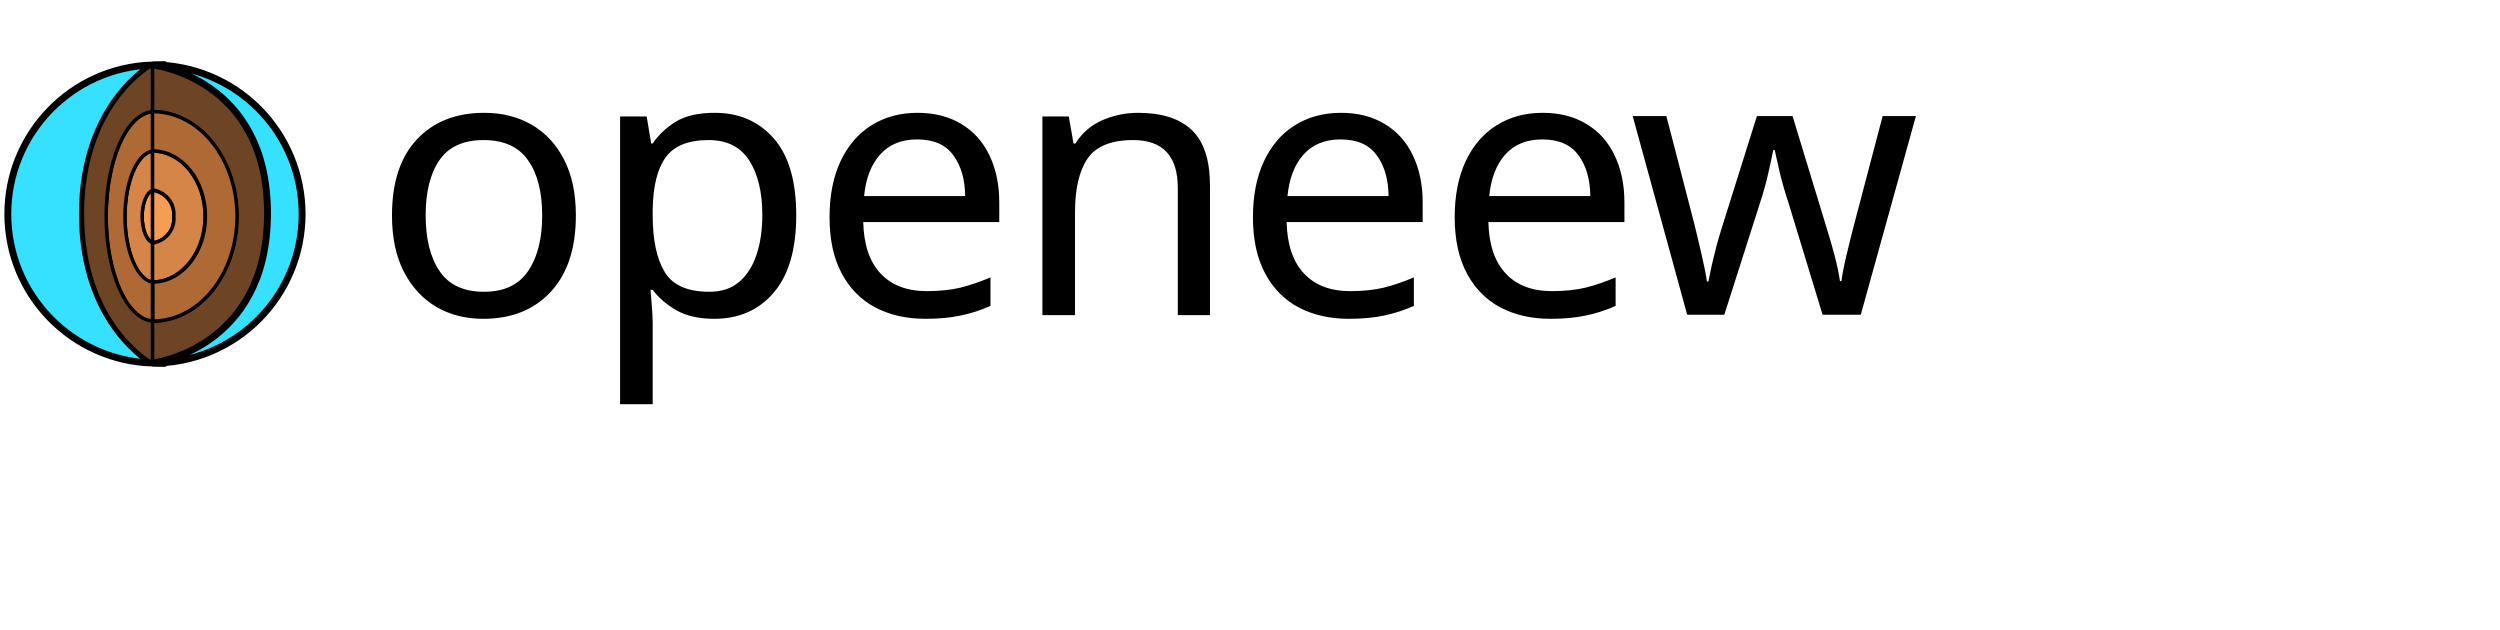
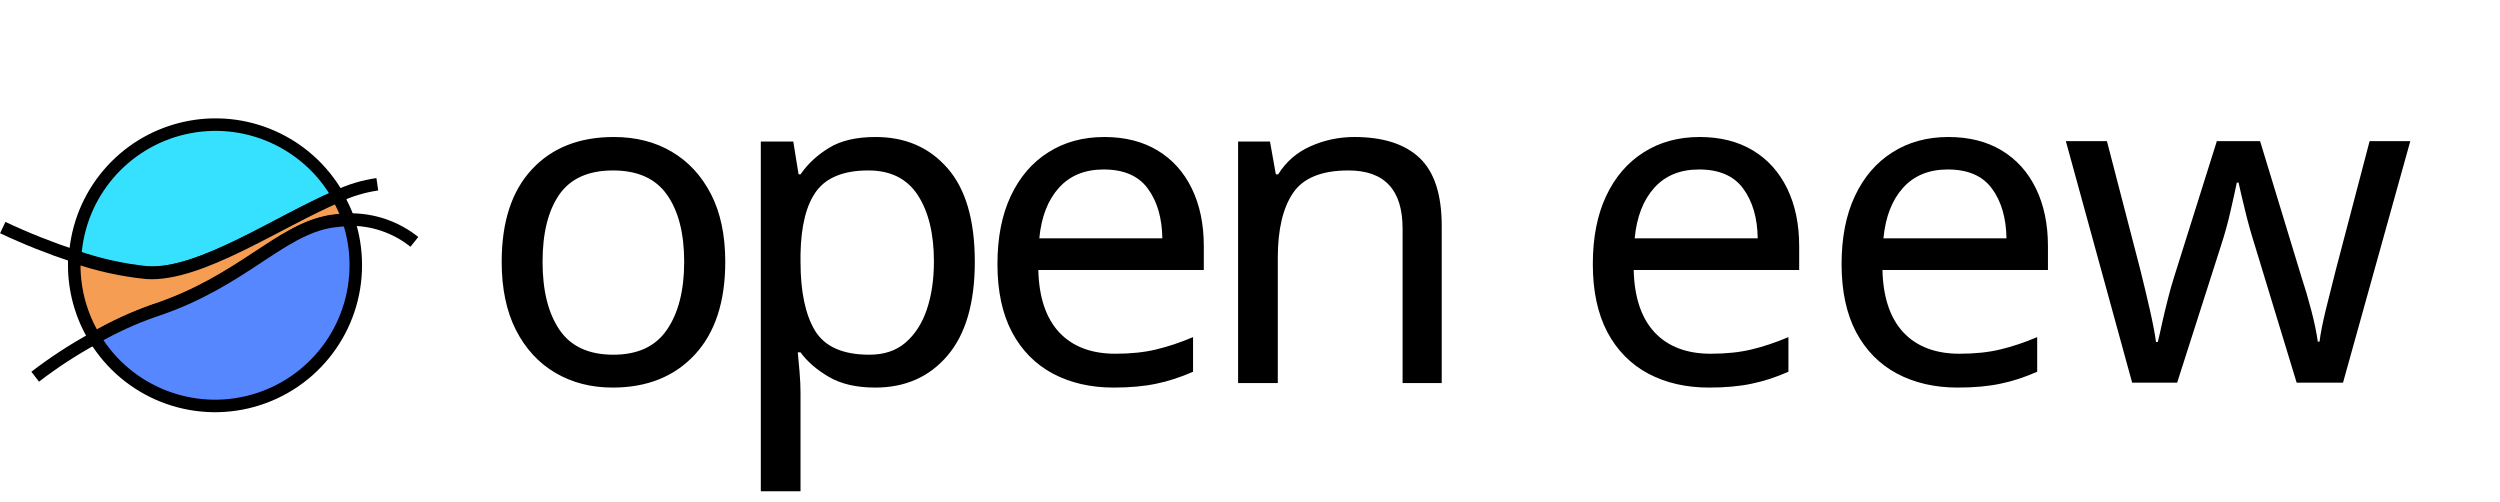
- <svg xmlns="http://www.w3.org/2000/svg" viewBox="0 0 182.05 45.87">
+ <svg xmlns="http://www.w3.org/2000/svg" viewBox="0 0 199.7 40.07">
  <defs>
-     <style>.cls-1{fill:#6d4424;}.cls-1,.cls-2,.cls-3,.cls-4,.cls-5{stroke:#000;stroke-miterlimit:10;}.cls-1,.cls-2,.cls-3,.cls-4{stroke-width:0.25px;}.cls-2{fill:#f59d52;}.cls-3{fill:#d68549;}.cls-4{fill:#af6935;}.cls-5{fill:#35e1ff;stroke-width:0.5px;}.cls-6{font-size:27px;font-family:MuseoModerno-Regular, MuseoModerno;letter-spacing:-0.02em;}</style>
+     <style>.cls-1{fill:none;}.cls-1,.cls-2,.cls-3,.cls-4{stroke:#000;stroke-miterlimit:10;}.cls-2{fill:#35e1ff;}.cls-3{fill:#f59d52;}.cls-4{fill:#5787ff;}.cls-5,.cls-6{font-size:36px;}.cls-5{font-family:Montserrat-Regular, Montserrat;letter-spacing:-0.06em;}.cls-6{font-family:Montserrat-Medium, Montserrat;font-weight:500;letter-spacing:-0.06em;}.cls-7{letter-spacing:-0.07em;}</style>
  </defs>
  <g id="Layer_2" data-name="Layer 2">
    <g id="Layer_1-2" data-name="Layer 1">
-       <path class="cls-1" d="M19.48,15.54c0,9.93-8.38,10.9-8.38,10.9V23.39h.07s0,0,0,0c3.36-.05,6.07-3.45,6.07-7.63s-2.69-7.54-6-7.63H11.1V4.73S19.48,5.6,19.48,15.54Z" />
-       <path class="cls-2" d="M12.66,15.75a1.79,1.79,0,0,1-1.47,1.92.15.15,0,0,1-.09,0v-3.8a.15.15,0,0,1,.09,0A1.8,1.8,0,0,1,12.66,15.75Z" />
-       <path class="cls-3" d="M14.93,15.75c0,2.6-1.67,4.71-3.74,4.78H11.1V17.68h.09a1.79,1.79,0,0,0,1.47-1.92,1.8,1.8,0,0,0-1.47-1.92H11.1V11h.09C13.26,11.05,14.93,13.16,14.93,15.75Z" />
-       <path class="cls-4" d="M17.26,15.75c0,4.18-2.71,7.58-6.07,7.63h-.06l0,0V20.54h.09c2.07-.07,3.74-2.18,3.74-4.78s-1.67-4.7-3.74-4.77H11.1V8.13h.14C14.57,8.21,17.26,11.6,17.26,15.75Z" />
-       <path class="cls-2" d="M11.1,13.85v3.8c-.42-.14-.75-.93-.75-1.9S10.68,14,11.1,13.85Z" />
-       <path class="cls-3" d="M11.1,11v2.87c-.42.14-.75.94-.75,1.9s.33,1.76.75,1.9v2.88c-1.14-.19-2-2.25-2-4.78S10,11.17,11.1,11Z" />
-       <path class="cls-4" d="M11.1,8.13V11c-1.14.19-2,2.25-2,4.77s.9,4.59,2,4.78v2.84c-1.88-.15-3.37-3.5-3.37-7.62S9.22,8.29,11.1,8.13Z" />
-       <path class="cls-5" d="M11.1,26.44a10.86,10.86,0,0,1,0-21.71S6,7.52,6,15.59,11.1,26.44,11.1,26.44Z" />
-       <path class="cls-5" d="M22,15.59A10.85,10.85,0,0,1,11.1,26.44s8.38-1,8.38-10.9S11.1,4.73,11.1,4.73A10.85,10.85,0,0,1,22,15.59Z" />
-       <path class="cls-1" d="M11.1,4.73v3.4c-1.88.16-3.37,3.51-3.37,7.62s1.49,7.47,3.37,7.62v3.07S6,23.72,6,15.59,11.1,4.73,11.1,4.73Z" />
-       <text class="cls-6" transform="translate(27.06 22.95)">openeew</text>
+       <path class="cls-1" d="M30.14,14.72a11.29,11.29,0,0,0-3.15.94" />
+       <path class="cls-1" d="M.22,18.18A50.89,50.89,0,0,0,6,20.48" />
+       <path class="cls-1" d="M27.83,17.54a8.15,8.15,0,0,1,5.27,1.78" />
+       <path class="cls-1" d="M2.81,30.09A36.17,36.17,0,0,1,7.56,27" />
+       <path class="cls-2" d="M27,15.66c-4.71,2-11,6.39-15.26,6.1A25.18,25.18,0,0,1,6,20.48a11.24,11.24,0,0,1,21-4.82Z" />
+       <path class="cls-3" d="M27.83,17.54a11.22,11.22,0,0,0-1.36.12c-4.1.66-7.16,4.83-14.14,7.13A27.56,27.56,0,0,0,7.56,27a11.21,11.21,0,0,1-1.63-5.83c0-.22,0-.44,0-.66a25.18,25.18,0,0,0,5.78,1.28c4.22.29,10.55-4.11,15.26-6.1A11.81,11.81,0,0,1,27.83,17.54Z" />
+       <path class="cls-4" d="M28.42,21.14A11.24,11.24,0,0,1,7.56,27a27.56,27.56,0,0,1,4.77-2.18c7-2.3,10-6.47,14.14-7.13a11.22,11.22,0,0,1,1.36-.12A11.27,11.27,0,0,1,28.42,21.14Z" />
+       <text class="cls-5" transform="translate(38.09 30.6)">open</text>
+       <text class="cls-6" transform="translate(125.25 30.6)">e<tspan class="cls-7" x="19.87" y="0">e</tspan>
+         <tspan x="39.38" y="0">w</tspan>
+       </text>
    </g>
  </g>
</svg>
